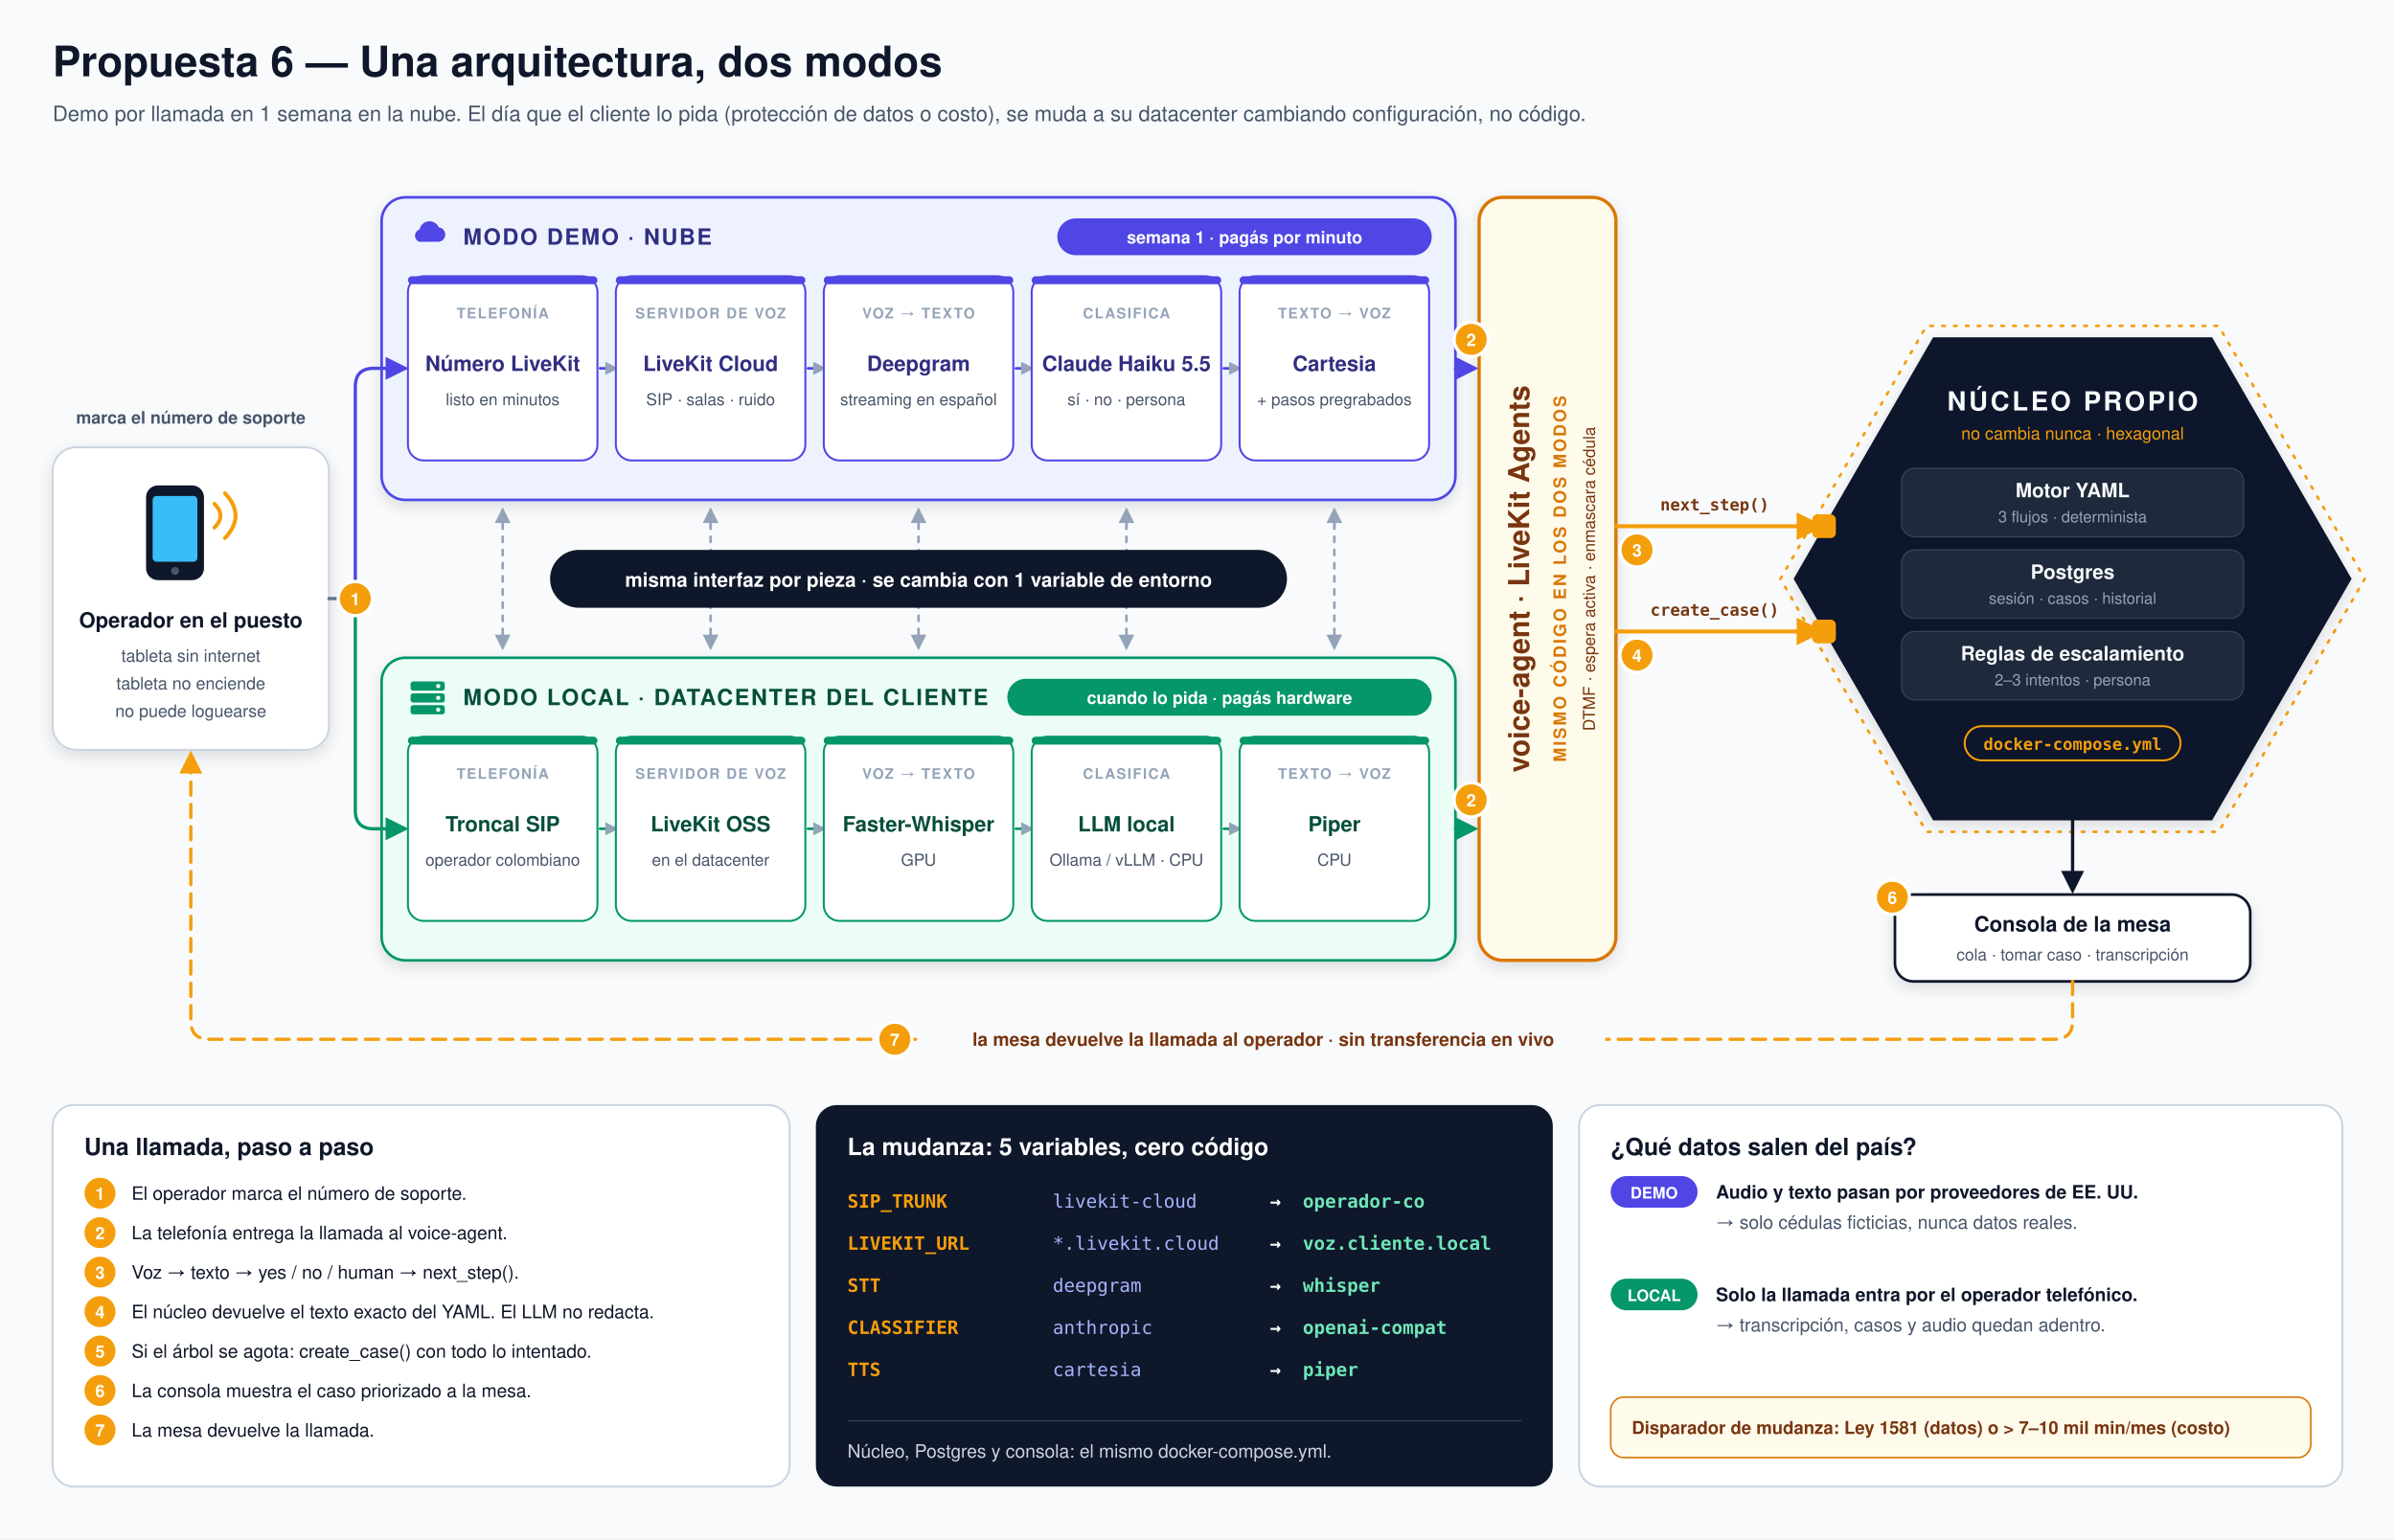
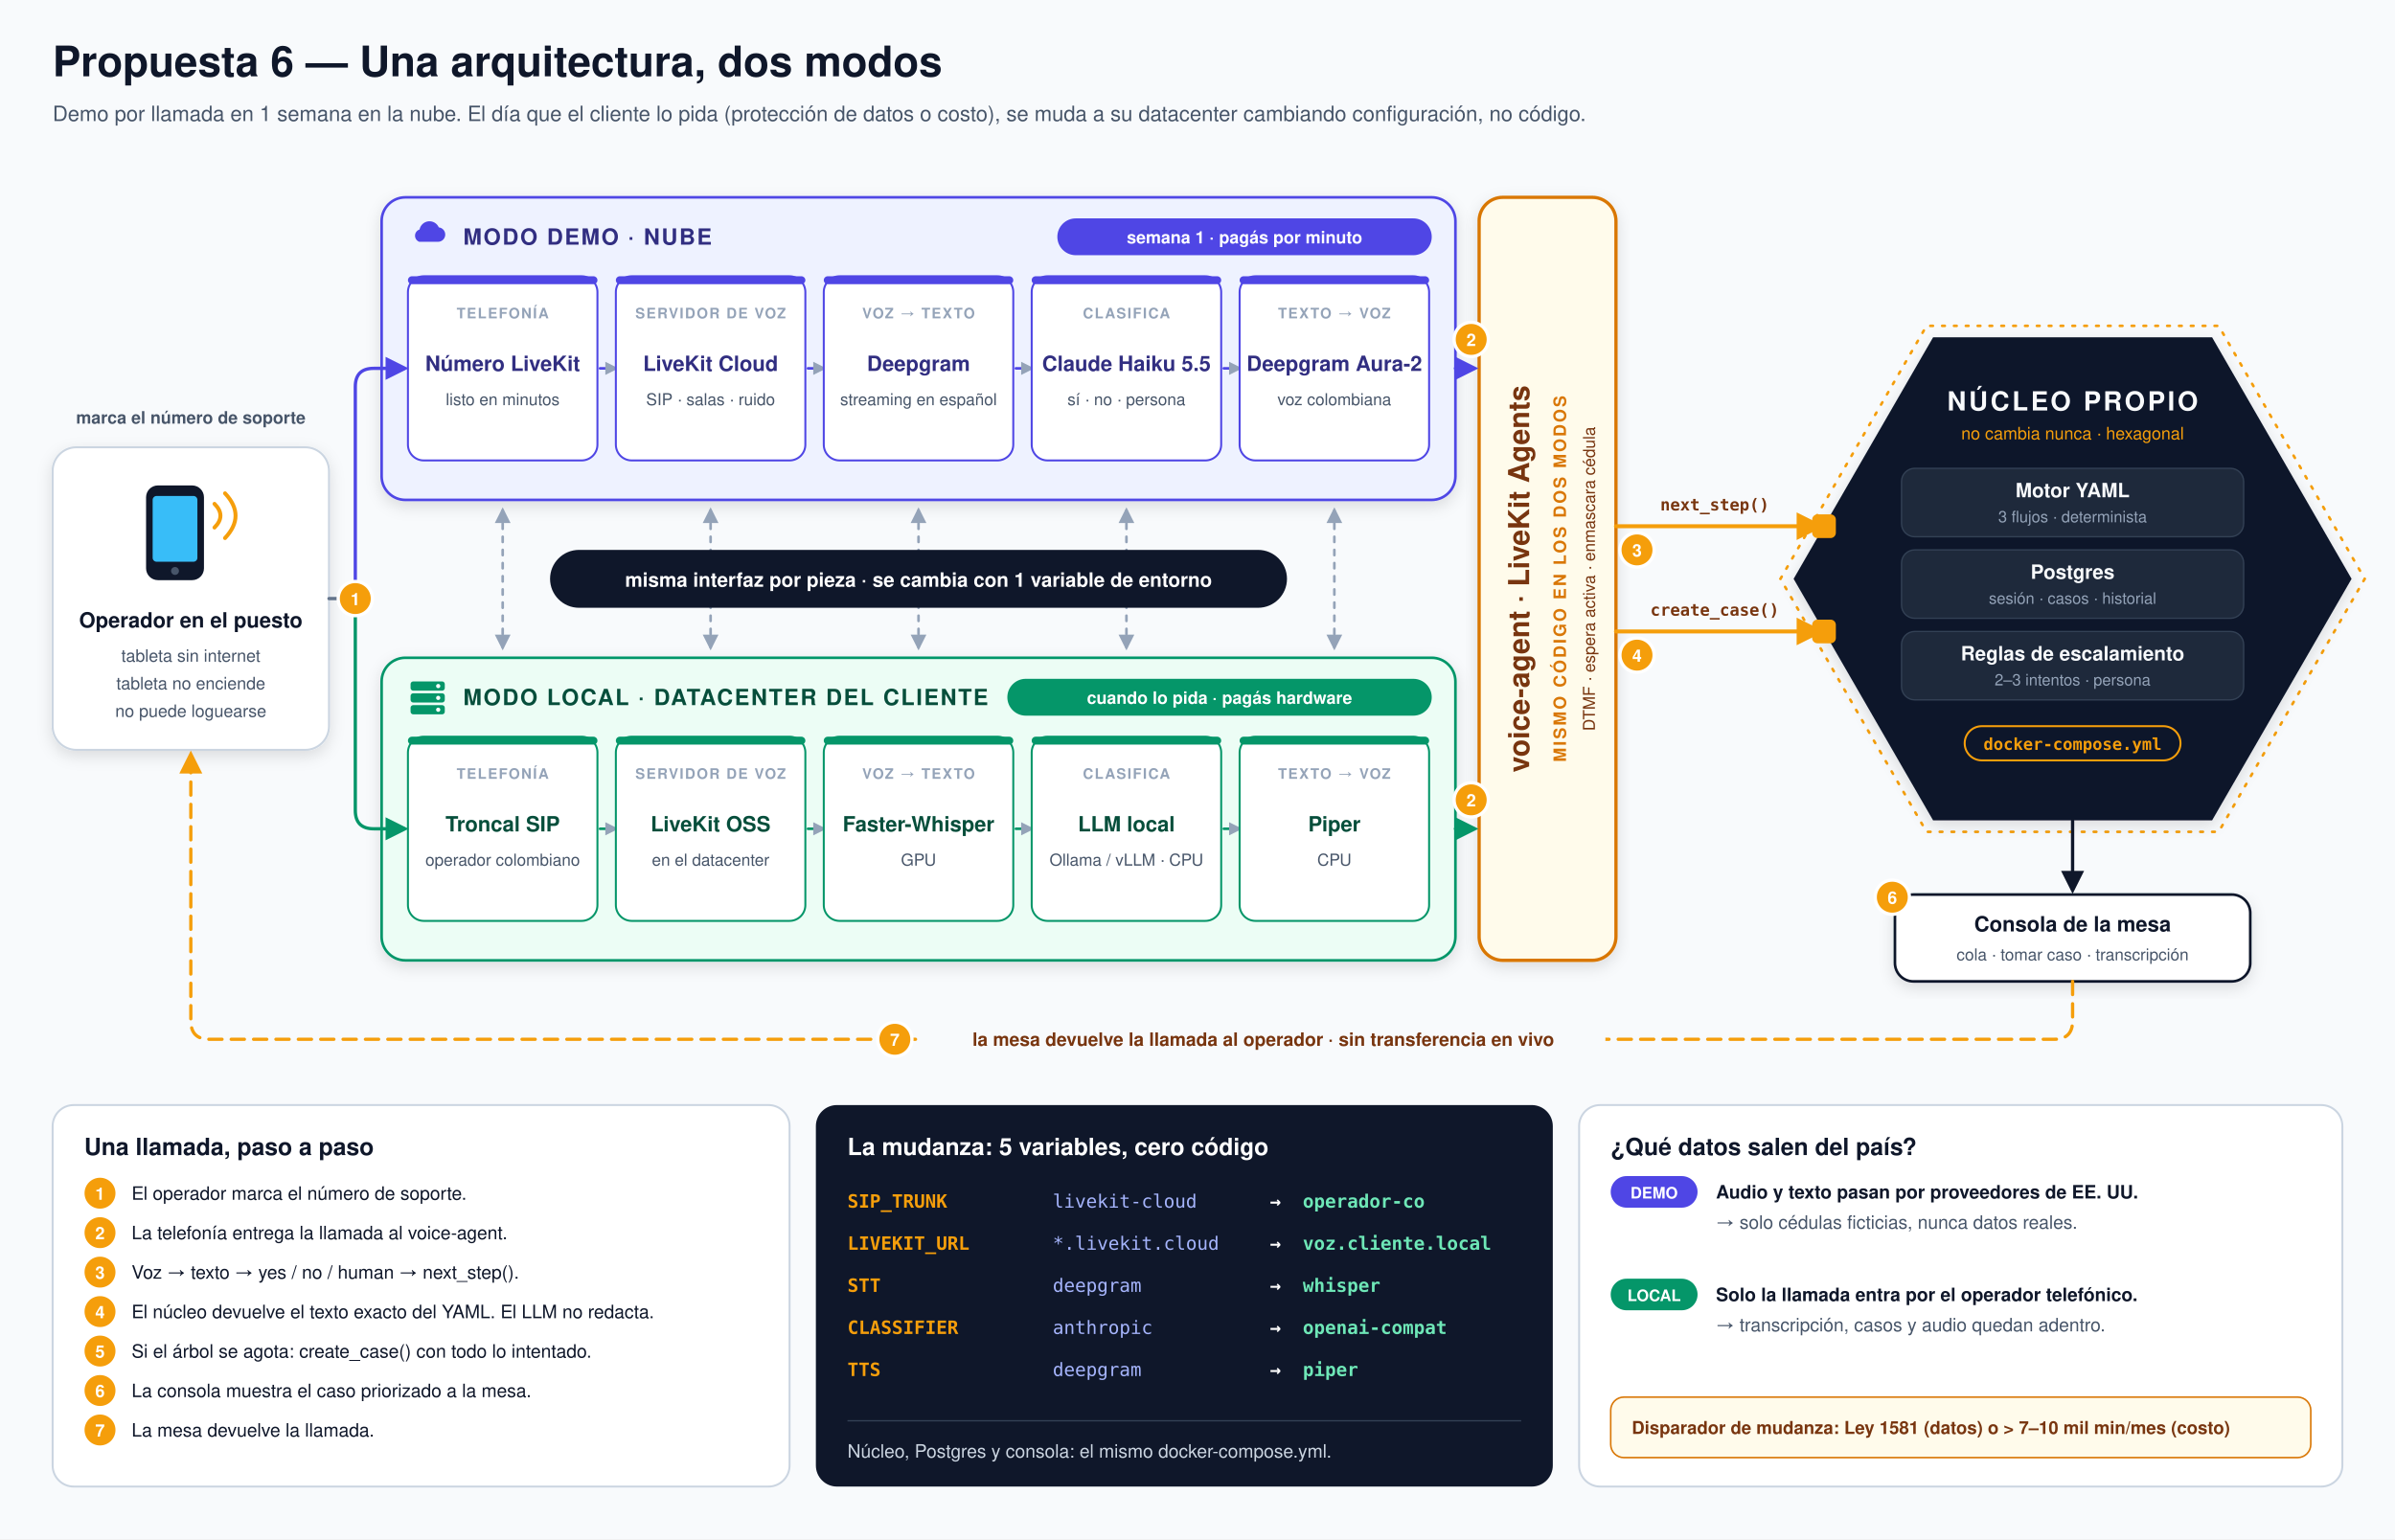
<svg xmlns="http://www.w3.org/2000/svg" width="1820" height="1170" viewBox="0 0 1820 1170">
  <defs>
    <filter id="shadow" x="-10%" y="-10%" width="120%" height="130%">
      <feGaussianBlur in="SourceAlpha" stdDeviation="6" />
      <feOffset dy="4" result="b" />
      <feComponentTransfer>
        <feFuncA type="linear" slope="0.12" />
      </feComponentTransfer>
      <feMerge>
        <feMergeNode />
        <feMergeNode in="SourceGraphic" />
      </feMerge>
    </filter>
    <marker id="arrow" viewBox="0 0 10 10" refX="8" refY="5" markerWidth="7" markerHeight="7" orient="auto-start-reverse">
      <path d="M0 0 L10 5 L0 10 z" fill="context-stroke" />
    </marker>
    <marker id="arrow_small" viewBox="0 0 10 10" refX="5" refY="5" markerWidth="5" markerHeight="5" orient="auto">
      <path d="M0 0 L10 5 L0 10 z" fill="#94a3b8" />
    </marker>
    <marker id="arrow_soft" viewBox="0 0 10 10" refX="8" refY="5" markerWidth="6" markerHeight="6" orient="auto">
      <path d="M0 0 L10 5 L0 10 z" fill="#94a3b8" />
    </marker>
    <marker id="arrow_soft_rev" viewBox="0 0 10 10" refX="2" refY="5" markerWidth="6" markerHeight="6" orient="auto">
      <path d="M10 0 L0 5 L10 10 z" fill="#94a3b8" />
    </marker>
  </defs>
  <rect width="1820" height="1170" fill="#f8fafc" />
  <text x="40" y="58" font-family="Helvetica Neue, Helvetica, Arial, sans-serif" font-size="32" font-weight="800" fill="#0f172a" text-anchor="start">Propuesta 6 — Una arquitectura, dos modos</text>
  <text x="40" y="92" font-family="Helvetica Neue, Helvetica, Arial, sans-serif" font-size="16" font-weight="400" fill="#475569" text-anchor="start">Demo por llamada en 1 semana en la nube. El día que el cliente lo pida (protección de datos o costo), se muda a su datacenter cambiando configuración, no código.</text>
  <rect x="40" y="340" width="210" height="230" rx="18" fill="#fff" stroke="#cbd5e1" stroke-width="1.5" filter="url(#shadow)" />
  <rect x="111" y="369" width="44" height="72" rx="9" fill="#0f172a" stroke="none" stroke-width="1.5" />
  <rect x="116" y="377" width="34" height="50" rx="3" fill="#38bdf8" stroke="none" stroke-width="1.5" />
  <circle cx="133" cy="434" r="3" fill="#475569" />
  <path d="M163 383 q 9 9 0 18" fill="none" stroke="#f59e0b" stroke-width="3" stroke-linecap="round" stroke-linejoin="round" />
  <path d="M171 375 q 16 17 0 34" fill="none" stroke="#f59e0b" stroke-width="3" stroke-linecap="round" stroke-linejoin="round" />
  <text x="145" y="477" font-family="Helvetica Neue, Helvetica, Arial, sans-serif" font-size="16" font-weight="700" fill="#0f172a" text-anchor="middle">Operador en el puesto</text>
  <text x="145" y="503" font-family="Helvetica Neue, Helvetica, Arial, sans-serif" font-size="13" font-weight="400" fill="#475569" text-anchor="middle">tableta sin internet</text>
  <text x="145" y="524" font-family="Helvetica Neue, Helvetica, Arial, sans-serif" font-size="13" font-weight="400" fill="#475569" text-anchor="middle">tableta no enciende</text>
  <text x="145" y="545" font-family="Helvetica Neue, Helvetica, Arial, sans-serif" font-size="13" font-weight="400" fill="#475569" text-anchor="middle">no puede loguearse</text>
  <text x="145" y="322" font-family="Helvetica Neue, Helvetica, Arial, sans-serif" font-size="13" font-weight="600" fill="#475569" text-anchor="middle">marca el número de soporte</text>
  <rect x="290" y="150" width="816" height="230" rx="18" fill="#eef2ff" stroke="#4f46e5" stroke-width="2" filter="url(#shadow)" />
  <path transform="translate(312,164) scale(1.1)" fill="#4f46e5" d="M6 18h13a5 5 0 0 0 .5-9.97A7 7 0 0 0 6.2 9.5 4.5 4.5 0 0 0 6 18z" />
  <text x="352" y="186" font-family="Helvetica Neue, Helvetica, Arial, sans-serif" font-size="17" font-weight="800" fill="#312e81" text-anchor="start" letter-spacing="1.2">MODO DEMO · NUBE</text>
  <rect x="803.5" y="166" width="284.5" height="28" rx="14" fill="#4f46e5" stroke="none" stroke-width="1.5" />
  <text x="945.75" y="185" font-family="Helvetica Neue, Helvetica, Arial, sans-serif" font-size="13" font-weight="600" fill="#fff" text-anchor="middle">semana 1 · pagás por minuto</text>
  <rect x="310" y="210" width="144" height="140" rx="12" fill="#fff" stroke="#4f46e5" stroke-width="1.5" />
  <rect x="310" y="210" width="144" height="6" rx="3" fill="#4f46e5" stroke="none" stroke-width="1.5" />
  <text x="382.0" y="242" font-family="Helvetica Neue, Helvetica, Arial, sans-serif" font-size="11" font-weight="700" fill="#94a3b8" text-anchor="middle" letter-spacing="1">TELEFONÍA</text>
  <text x="382.0" y="282" font-family="Helvetica Neue, Helvetica, Arial, sans-serif" font-size="16" font-weight="700" fill="#312e81" text-anchor="middle">Número LiveKit</text>
  <text x="382.0" y="308" font-family="Helvetica Neue, Helvetica, Arial, sans-serif" font-size="12.5" font-weight="400" fill="#475569" text-anchor="middle">listo en minutos</text>
  <path d="M456 280 l 9 0" fill="none" stroke="#4f46e5" stroke-width="2" stroke-linecap="round" stroke-linejoin="round" marker-end="url(#arrow_small)" />
  <rect x="468" y="210" width="144" height="140" rx="12" fill="#fff" stroke="#4f46e5" stroke-width="1.5" />
  <rect x="468" y="210" width="144" height="6" rx="3" fill="#4f46e5" stroke="none" stroke-width="1.5" />
  <text x="540.0" y="242" font-family="Helvetica Neue, Helvetica, Arial, sans-serif" font-size="11" font-weight="700" fill="#94a3b8" text-anchor="middle" letter-spacing="1">SERVIDOR DE VOZ</text>
  <text x="540.0" y="282" font-family="Helvetica Neue, Helvetica, Arial, sans-serif" font-size="16" font-weight="700" fill="#312e81" text-anchor="middle">LiveKit Cloud</text>
  <text x="540.0" y="308" font-family="Helvetica Neue, Helvetica, Arial, sans-serif" font-size="12.5" font-weight="400" fill="#475569" text-anchor="middle">SIP · salas · ruido</text>
  <path d="M614 280 l 9 0" fill="none" stroke="#4f46e5" stroke-width="2" stroke-linecap="round" stroke-linejoin="round" marker-end="url(#arrow_small)" />
  <rect x="626" y="210" width="144" height="140" rx="12" fill="#fff" stroke="#4f46e5" stroke-width="1.5" />
  <rect x="626" y="210" width="144" height="6" rx="3" fill="#4f46e5" stroke="none" stroke-width="1.5" />
  <text x="698.0" y="242" font-family="Helvetica Neue, Helvetica, Arial, sans-serif" font-size="11" font-weight="700" fill="#94a3b8" text-anchor="middle" letter-spacing="1">VOZ → TEXTO</text>
  <text x="698.0" y="282" font-family="Helvetica Neue, Helvetica, Arial, sans-serif" font-size="16" font-weight="700" fill="#312e81" text-anchor="middle">Deepgram</text>
  <text x="698.0" y="308" font-family="Helvetica Neue, Helvetica, Arial, sans-serif" font-size="12.5" font-weight="400" fill="#475569" text-anchor="middle">streaming en español</text>
  <path d="M772 280 l 9 0" fill="none" stroke="#4f46e5" stroke-width="2" stroke-linecap="round" stroke-linejoin="round" marker-end="url(#arrow_small)" />
  <rect x="784" y="210" width="144" height="140" rx="12" fill="#fff" stroke="#4f46e5" stroke-width="1.5" />
  <rect x="784" y="210" width="144" height="6" rx="3" fill="#4f46e5" stroke="none" stroke-width="1.5" />
  <text x="856.0" y="242" font-family="Helvetica Neue, Helvetica, Arial, sans-serif" font-size="11" font-weight="700" fill="#94a3b8" text-anchor="middle" letter-spacing="1">CLASIFICA</text>
  <text x="856.0" y="282" font-family="Helvetica Neue, Helvetica, Arial, sans-serif" font-size="16" font-weight="700" fill="#312e81" text-anchor="middle">Claude Haiku 5.5</text>
  <text x="856.0" y="308" font-family="Helvetica Neue, Helvetica, Arial, sans-serif" font-size="12.5" font-weight="400" fill="#475569" text-anchor="middle">sí · no · persona</text>
  <path d="M930 280 l 9 0" fill="none" stroke="#4f46e5" stroke-width="2" stroke-linecap="round" stroke-linejoin="round" marker-end="url(#arrow_small)" />
  <rect x="942" y="210" width="144" height="140" rx="12" fill="#fff" stroke="#4f46e5" stroke-width="1.5" />
  <rect x="942" y="210" width="144" height="6" rx="3" fill="#4f46e5" stroke="none" stroke-width="1.5" />
  <text x="1014.0" y="242" font-family="Helvetica Neue, Helvetica, Arial, sans-serif" font-size="11" font-weight="700" fill="#94a3b8" text-anchor="middle" letter-spacing="1">TEXTO → VOZ</text>
-   <text x="1014.0" y="282" font-family="Helvetica Neue, Helvetica, Arial, sans-serif" font-size="16" font-weight="700" fill="#312e81" text-anchor="middle">Cartesia</text>
-   <text x="1014.0" y="308" font-family="Helvetica Neue, Helvetica, Arial, sans-serif" font-size="12.5" font-weight="400" fill="#475569" text-anchor="middle">+ pasos pregrabados</text>
+   <text x="1014.0" y="282" font-family="Helvetica Neue, Helvetica, Arial, sans-serif" font-size="16" font-weight="700" fill="#312e81" text-anchor="middle">Deepgram Aura-2</text>
+   <text x="1014.0" y="308" font-family="Helvetica Neue, Helvetica, Arial, sans-serif" font-size="12.5" font-weight="400" fill="#475569" text-anchor="middle">voz colombiana</text>
  <rect x="290" y="500" width="816" height="230" rx="18" fill="#ecfdf5" stroke="#059669" stroke-width="2" filter="url(#shadow)" />
  <rect x="312" y="518" width="26" height="7" rx="2" fill="#059669" stroke="none" stroke-width="1.5" />
  <circle cx="333" cy="521.5" r="1.6" fill="#fff" />
  <rect x="312" y="527" width="26" height="7" rx="2" fill="#059669" stroke="none" stroke-width="1.5" />
  <circle cx="333" cy="530.5" r="1.6" fill="#fff" />
  <rect x="312" y="536" width="26" height="7" rx="2" fill="#059669" stroke="none" stroke-width="1.5" />
  <circle cx="333" cy="539.5" r="1.6" fill="#fff" />
  <text x="352" y="536" font-family="Helvetica Neue, Helvetica, Arial, sans-serif" font-size="17" font-weight="800" fill="#064e3b" text-anchor="start" letter-spacing="1.2">MODO LOCAL · DATACENTER DEL CLIENTE</text>
  <rect x="765.5" y="516" width="322.5" height="28" rx="14" fill="#059669" stroke="none" stroke-width="1.5" />
  <text x="926.75" y="535" font-family="Helvetica Neue, Helvetica, Arial, sans-serif" font-size="13" font-weight="600" fill="#fff" text-anchor="middle">cuando lo pida · pagás hardware</text>
  <rect x="310" y="560" width="144" height="140" rx="12" fill="#fff" stroke="#059669" stroke-width="1.5" />
  <rect x="310" y="560" width="144" height="6" rx="3" fill="#059669" stroke="none" stroke-width="1.5" />
  <text x="382.0" y="592" font-family="Helvetica Neue, Helvetica, Arial, sans-serif" font-size="11" font-weight="700" fill="#94a3b8" text-anchor="middle" letter-spacing="1">TELEFONÍA</text>
  <text x="382.0" y="632" font-family="Helvetica Neue, Helvetica, Arial, sans-serif" font-size="16" font-weight="700" fill="#064e3b" text-anchor="middle">Troncal SIP</text>
  <text x="382.0" y="658" font-family="Helvetica Neue, Helvetica, Arial, sans-serif" font-size="12.5" font-weight="400" fill="#475569" text-anchor="middle">operador colombiano</text>
  <path d="M456 630 l 9 0" fill="none" stroke="#059669" stroke-width="2" stroke-linecap="round" stroke-linejoin="round" marker-end="url(#arrow_small)" />
  <rect x="468" y="560" width="144" height="140" rx="12" fill="#fff" stroke="#059669" stroke-width="1.5" />
  <rect x="468" y="560" width="144" height="6" rx="3" fill="#059669" stroke="none" stroke-width="1.5" />
  <text x="540.0" y="592" font-family="Helvetica Neue, Helvetica, Arial, sans-serif" font-size="11" font-weight="700" fill="#94a3b8" text-anchor="middle" letter-spacing="1">SERVIDOR DE VOZ</text>
  <text x="540.0" y="632" font-family="Helvetica Neue, Helvetica, Arial, sans-serif" font-size="16" font-weight="700" fill="#064e3b" text-anchor="middle">LiveKit OSS</text>
  <text x="540.0" y="658" font-family="Helvetica Neue, Helvetica, Arial, sans-serif" font-size="12.5" font-weight="400" fill="#475569" text-anchor="middle">en el datacenter</text>
  <path d="M614 630 l 9 0" fill="none" stroke="#059669" stroke-width="2" stroke-linecap="round" stroke-linejoin="round" marker-end="url(#arrow_small)" />
  <rect x="626" y="560" width="144" height="140" rx="12" fill="#fff" stroke="#059669" stroke-width="1.5" />
  <rect x="626" y="560" width="144" height="6" rx="3" fill="#059669" stroke="none" stroke-width="1.5" />
  <text x="698.0" y="592" font-family="Helvetica Neue, Helvetica, Arial, sans-serif" font-size="11" font-weight="700" fill="#94a3b8" text-anchor="middle" letter-spacing="1">VOZ → TEXTO</text>
  <text x="698.0" y="632" font-family="Helvetica Neue, Helvetica, Arial, sans-serif" font-size="16" font-weight="700" fill="#064e3b" text-anchor="middle">Faster-Whisper</text>
  <text x="698.0" y="658" font-family="Helvetica Neue, Helvetica, Arial, sans-serif" font-size="12.5" font-weight="400" fill="#475569" text-anchor="middle">GPU</text>
  <path d="M772 630 l 9 0" fill="none" stroke="#059669" stroke-width="2" stroke-linecap="round" stroke-linejoin="round" marker-end="url(#arrow_small)" />
  <rect x="784" y="560" width="144" height="140" rx="12" fill="#fff" stroke="#059669" stroke-width="1.5" />
  <rect x="784" y="560" width="144" height="6" rx="3" fill="#059669" stroke="none" stroke-width="1.5" />
  <text x="856.0" y="592" font-family="Helvetica Neue, Helvetica, Arial, sans-serif" font-size="11" font-weight="700" fill="#94a3b8" text-anchor="middle" letter-spacing="1">CLASIFICA</text>
  <text x="856.0" y="632" font-family="Helvetica Neue, Helvetica, Arial, sans-serif" font-size="16" font-weight="700" fill="#064e3b" text-anchor="middle">LLM local</text>
  <text x="856.0" y="658" font-family="Helvetica Neue, Helvetica, Arial, sans-serif" font-size="12.5" font-weight="400" fill="#475569" text-anchor="middle">Ollama / vLLM · CPU</text>
  <path d="M930 630 l 9 0" fill="none" stroke="#059669" stroke-width="2" stroke-linecap="round" stroke-linejoin="round" marker-end="url(#arrow_small)" />
  <rect x="942" y="560" width="144" height="140" rx="12" fill="#fff" stroke="#059669" stroke-width="1.5" />
  <rect x="942" y="560" width="144" height="6" rx="3" fill="#059669" stroke="none" stroke-width="1.5" />
  <text x="1014.0" y="592" font-family="Helvetica Neue, Helvetica, Arial, sans-serif" font-size="11" font-weight="700" fill="#94a3b8" text-anchor="middle" letter-spacing="1">TEXTO → VOZ</text>
  <text x="1014.0" y="632" font-family="Helvetica Neue, Helvetica, Arial, sans-serif" font-size="16" font-weight="700" fill="#064e3b" text-anchor="middle">Piper</text>
  <text x="1014.0" y="658" font-family="Helvetica Neue, Helvetica, Arial, sans-serif" font-size="12.5" font-weight="400" fill="#475569" text-anchor="middle">CPU</text>
  <path d="M382.0 388 L382.0 492" fill="none" stroke="#94a3b8" stroke-width="2" stroke-linecap="round" stroke-linejoin="round" stroke-dasharray="4 6" marker-end="url(#arrow_soft)" marker-start="url(#arrow_soft_rev)" />
  <path d="M540.0 388 L540.0 492" fill="none" stroke="#94a3b8" stroke-width="2" stroke-linecap="round" stroke-linejoin="round" stroke-dasharray="4 6" marker-end="url(#arrow_soft)" marker-start="url(#arrow_soft_rev)" />
  <path d="M698.0 388 L698.0 492" fill="none" stroke="#94a3b8" stroke-width="2" stroke-linecap="round" stroke-linejoin="round" stroke-dasharray="4 6" marker-end="url(#arrow_soft)" marker-start="url(#arrow_soft_rev)" />
  <path d="M856.0 388 L856.0 492" fill="none" stroke="#94a3b8" stroke-width="2" stroke-linecap="round" stroke-linejoin="round" stroke-dasharray="4 6" marker-end="url(#arrow_soft)" marker-start="url(#arrow_soft_rev)" />
  <path d="M1014.0 388 L1014.0 492" fill="none" stroke="#94a3b8" stroke-width="2" stroke-linecap="round" stroke-linejoin="round" stroke-dasharray="4 6" marker-end="url(#arrow_soft)" marker-start="url(#arrow_soft_rev)" />
  <rect x="418.0" y="418.0" width="560" height="44" rx="22" fill="#0f172a" stroke="none" stroke-width="1.5" />
  <text x="698.0" y="446.0" font-family="Helvetica Neue, Helvetica, Arial, sans-serif" font-size="15" font-weight="600" fill="#fff" text-anchor="middle">misma interfaz por pieza  ·  se cambia con 1 variable de entorno</text>
  <path d="M250 455 L270 455" fill="none" stroke="#64748b" stroke-width="2.5" stroke-linecap="round" stroke-linejoin="round" />
  <path d="M270 455 L270 294 Q270 280 284 280 L307 280" fill="none" stroke="#4f46e5" stroke-width="2.5" stroke-linecap="round" stroke-linejoin="round" marker-end="url(#arrow)" />
  <path d="M270 455 L270 616 Q270 630 284 630 L307 630" fill="none" stroke="#059669" stroke-width="2.5" stroke-linecap="round" stroke-linejoin="round" marker-end="url(#arrow)" />
  <circle cx="270" cy="455" r="13" fill="#f59e0b" stroke="#fff" stroke-width="2.5" />
  <text x="270" y="460" font-family="Helvetica Neue, Helvetica, Arial, sans-serif" font-size="13" font-weight="700" fill="#fff" text-anchor="middle">1</text>
  <rect x="1124" y="150" width="104" height="580" rx="18" fill="#fffbeb" stroke="#d97706" stroke-width="2.5" filter="url(#shadow)" />
  <text x="1176.0" y="426.0" font-family="Helvetica Neue, Helvetica, Arial, sans-serif" font-size="22" font-weight="800" fill="#78350f" text-anchor="middle" transform="rotate(-90 1176.0 440.0)">voice-agent · LiveKit Agents</text>
  <text x="1176.0" y="454.0" font-family="Helvetica Neue, Helvetica, Arial, sans-serif" font-size="13" font-weight="700" fill="#d97706" text-anchor="middle" transform="rotate(-90 1176.0 440.0)" letter-spacing="1.5">MISMO CÓDIGO EN LOS DOS MODOS</text>
  <text x="1176.0" y="476.0" font-family="Helvetica Neue, Helvetica, Arial, sans-serif" font-size="12.5" font-weight="400" fill="#78350f" text-anchor="middle" transform="rotate(-90 1176.0 440.0)">DTMF · espera activa · enmascara cédula</text>
  <path d="M1106 280 L1120 280" fill="none" stroke="#4f46e5" stroke-width="2.5" stroke-linecap="round" stroke-linejoin="round" marker-end="url(#arrow)" />
  <path d="M1106 630 L1120 630" fill="none" stroke="#059669" stroke-width="2.5" stroke-linecap="round" stroke-linejoin="round" marker-end="url(#arrow)" />
  <circle cx="1118" cy="258" r="13" fill="#f59e0b" stroke="#fff" stroke-width="2.5" />
  <text x="1118" y="263" font-family="Helvetica Neue, Helvetica, Arial, sans-serif" font-size="13" font-weight="700" fill="#fff" text-anchor="middle">2</text>
  <circle cx="1118" cy="608" r="13" fill="#f59e0b" stroke="#fff" stroke-width="2.5" />
  <text x="1118" y="613" font-family="Helvetica Neue, Helvetica, Arial, sans-serif" font-size="13" font-weight="700" fill="#fff" text-anchor="middle">2</text>
  <polygon points="1797.0,440.0 1686.0,632.3 1464.0,632.3 1353.0,440.0 1464.0,247.7 1686.0,247.7" fill="none" stroke="#f59e0b" stroke-width="2" stroke-dasharray="2 7" stroke-linecap="round" />
  <polygon points="1787.0,440.0 1681.0,623.6 1469.0,623.6 1363.0,440.0 1469.0,256.4 1681.0,256.4" fill="#0f172a" filter="url(#shadow)" />
  <text x="1575" y="312" font-family="Helvetica Neue, Helvetica, Arial, sans-serif" font-size="20" font-weight="800" fill="#f8fafc" text-anchor="middle" letter-spacing="2">NÚCLEO PROPIO</text>
  <text x="1575" y="334" font-family="Helvetica Neue, Helvetica, Arial, sans-serif" font-size="13" font-weight="500" fill="#f59e0b" text-anchor="middle">no cambia nunca · hexagonal</text>
  <rect x="1445" y="356" width="260" height="52" rx="10" fill="#1e293b" stroke="#334155" stroke-width="1" />
  <text x="1575" y="378" font-family="Helvetica Neue, Helvetica, Arial, sans-serif" font-size="15" font-weight="700" fill="#f8fafc" text-anchor="middle">Motor YAML</text>
  <text x="1575" y="397" font-family="Helvetica Neue, Helvetica, Arial, sans-serif" font-size="12" font-weight="400" fill="#94a3b8" text-anchor="middle">3 flujos · determinista</text>
  <rect x="1445" y="418" width="260" height="52" rx="10" fill="#1e293b" stroke="#334155" stroke-width="1" />
  <text x="1575" y="440" font-family="Helvetica Neue, Helvetica, Arial, sans-serif" font-size="15" font-weight="700" fill="#f8fafc" text-anchor="middle">Postgres</text>
  <text x="1575" y="459" font-family="Helvetica Neue, Helvetica, Arial, sans-serif" font-size="12" font-weight="400" fill="#94a3b8" text-anchor="middle">sesión · casos · historial</text>
  <rect x="1445" y="480" width="260" height="52" rx="10" fill="#1e293b" stroke="#334155" stroke-width="1" />
  <text x="1575" y="502" font-family="Helvetica Neue, Helvetica, Arial, sans-serif" font-size="15" font-weight="700" fill="#f8fafc" text-anchor="middle">Reglas de escalamiento</text>
  <text x="1575" y="521" font-family="Helvetica Neue, Helvetica, Arial, sans-serif" font-size="12" font-weight="400" fill="#94a3b8" text-anchor="middle">2–3 intentos · persona</text>
  <rect x="1493" y="552" width="164" height="26" rx="13" fill="none" stroke="#f59e0b" stroke-width="1.5" />
  <text x="1575" y="570" font-family="Menlo, SF Mono, Consolas, monospace" font-size="12.5" font-weight="600" fill="#f59e0b" text-anchor="middle">docker-compose.yml</text>
  <path d="M1228 400 L1382.094 400" fill="none" stroke="#f59e0b" stroke-width="3" stroke-linecap="round" stroke-linejoin="round" marker-end="url(#arrow)" />
  <rect x="1377.094" y="391" width="18" height="18" rx="4" fill="#f59e0b" stroke="none" stroke-width="1.5" />
  <text x="1303.047" y="388" font-family="Menlo, SF Mono, Consolas, monospace" font-size="12.5" font-weight="700" fill="#78350f" text-anchor="middle">next_step()</text>
  <circle cx="1244" cy="418" r="13" fill="#f59e0b" stroke="#fff" stroke-width="2.5" />
  <text x="1244" y="423" font-family="Helvetica Neue, Helvetica, Arial, sans-serif" font-size="13" font-weight="700" fill="#fff" text-anchor="middle">3</text>
  <path d="M1228 480 L1382.094 480" fill="none" stroke="#f59e0b" stroke-width="3" stroke-linecap="round" stroke-linejoin="round" marker-end="url(#arrow)" />
  <rect x="1377.094" y="471" width="18" height="18" rx="4" fill="#f59e0b" stroke="none" stroke-width="1.5" />
  <text x="1303.047" y="468" font-family="Menlo, SF Mono, Consolas, monospace" font-size="12.5" font-weight="700" fill="#78350f" text-anchor="middle">create_case()</text>
  <circle cx="1244" cy="498" r="13" fill="#f59e0b" stroke="#fff" stroke-width="2.5" />
  <text x="1244" y="503" font-family="Helvetica Neue, Helvetica, Arial, sans-serif" font-size="13" font-weight="700" fill="#fff" text-anchor="middle">4</text>
  <path d="M1575 623.597 L1575 676" fill="none" stroke="#0f172a" stroke-width="2.5" stroke-linecap="round" stroke-linejoin="round" marker-end="url(#arrow)" />
  <rect x="1440" y="680" width="270" height="66" rx="14" fill="#fff" stroke="#0f172a" stroke-width="2" filter="url(#shadow)" />
  <text x="1575" y="708" font-family="Helvetica Neue, Helvetica, Arial, sans-serif" font-size="16" font-weight="700" fill="#0f172a" text-anchor="middle">Consola de la mesa</text>
  <text x="1575" y="730" font-family="Helvetica Neue, Helvetica, Arial, sans-serif" font-size="12.5" font-weight="400" fill="#475569" text-anchor="middle">cola · tomar caso · transcripción</text>
  <circle cx="1438" cy="682" r="13" fill="#f59e0b" stroke="#fff" stroke-width="2.5" />
  <text x="1438" y="687" font-family="Helvetica Neue, Helvetica, Arial, sans-serif" font-size="13" font-weight="700" fill="#fff" text-anchor="middle">6</text>
  <path d="M1575 746 L1575 776 Q1575 790 1561 790 L159 790 Q145 790 145 776 L145 574" fill="none" stroke="#f59e0b" stroke-width="2.5" stroke-linecap="round" stroke-linejoin="round" stroke-dasharray="10 7" marker-end="url(#arrow)" />
  <rect x="700" y="774" width="520" height="32" rx="16" fill="#f8fafc" stroke="none" stroke-width="1.5" />
  <text x="960" y="795" font-family="Helvetica Neue, Helvetica, Arial, sans-serif" font-size="14" font-weight="600" fill="#78350f" text-anchor="middle">la mesa devuelve la llamada al operador · sin transferencia en vivo</text>
  <circle cx="680" cy="790" r="13" fill="#f59e0b" stroke="#fff" stroke-width="2.5" />
  <text x="680" y="795" font-family="Helvetica Neue, Helvetica, Arial, sans-serif" font-size="13" font-weight="700" fill="#fff" text-anchor="middle">7</text>
  <rect x="40" y="840" width="560" height="290" rx="16" fill="#fff" stroke="#cbd5e1" stroke-width="1.5" />
  <text x="64" y="878" font-family="Helvetica Neue, Helvetica, Arial, sans-serif" font-size="18" font-weight="800" fill="#0f172a" text-anchor="start">Una llamada, paso a paso</text>
  <circle cx="76" cy="907" r="13" fill="#f59e0b" stroke="#fff" stroke-width="2.5" />
  <text x="76" y="912" font-family="Helvetica Neue, Helvetica, Arial, sans-serif" font-size="13" font-weight="700" fill="#fff" text-anchor="middle">1</text>
  <text x="100" y="912" font-family="Helvetica Neue, Helvetica, Arial, sans-serif" font-size="14" font-weight="400" fill="#0f172a" text-anchor="start">El operador marca el número de soporte.</text>
  <circle cx="76" cy="937" r="13" fill="#f59e0b" stroke="#fff" stroke-width="2.5" />
  <text x="76" y="942" font-family="Helvetica Neue, Helvetica, Arial, sans-serif" font-size="13" font-weight="700" fill="#fff" text-anchor="middle">2</text>
  <text x="100" y="942" font-family="Helvetica Neue, Helvetica, Arial, sans-serif" font-size="14" font-weight="400" fill="#0f172a" text-anchor="start">La telefonía entrega la llamada al voice-agent.</text>
  <circle cx="76" cy="967" r="13" fill="#f59e0b" stroke="#fff" stroke-width="2.5" />
  <text x="76" y="972" font-family="Helvetica Neue, Helvetica, Arial, sans-serif" font-size="13" font-weight="700" fill="#fff" text-anchor="middle">3</text>
  <text x="100" y="972" font-family="Helvetica Neue, Helvetica, Arial, sans-serif" font-size="14" font-weight="400" fill="#0f172a" text-anchor="start">Voz → texto → yes / no / human → next_step().</text>
  <circle cx="76" cy="997" r="13" fill="#f59e0b" stroke="#fff" stroke-width="2.5" />
  <text x="76" y="1002" font-family="Helvetica Neue, Helvetica, Arial, sans-serif" font-size="13" font-weight="700" fill="#fff" text-anchor="middle">4</text>
  <text x="100" y="1002" font-family="Helvetica Neue, Helvetica, Arial, sans-serif" font-size="14" font-weight="400" fill="#0f172a" text-anchor="start">El núcleo devuelve el texto exacto del YAML. El LLM no redacta.</text>
  <circle cx="76" cy="1027" r="13" fill="#f59e0b" stroke="#fff" stroke-width="2.5" />
  <text x="76" y="1032" font-family="Helvetica Neue, Helvetica, Arial, sans-serif" font-size="13" font-weight="700" fill="#fff" text-anchor="middle">5</text>
  <text x="100" y="1032" font-family="Helvetica Neue, Helvetica, Arial, sans-serif" font-size="14" font-weight="400" fill="#0f172a" text-anchor="start">Si el árbol se agota: create_case() con todo lo intentado.</text>
  <circle cx="76" cy="1057" r="13" fill="#f59e0b" stroke="#fff" stroke-width="2.5" />
  <text x="76" y="1062" font-family="Helvetica Neue, Helvetica, Arial, sans-serif" font-size="13" font-weight="700" fill="#fff" text-anchor="middle">6</text>
  <text x="100" y="1062" font-family="Helvetica Neue, Helvetica, Arial, sans-serif" font-size="14" font-weight="400" fill="#0f172a" text-anchor="start">La consola muestra el caso priorizado a la mesa.</text>
  <circle cx="76" cy="1087" r="13" fill="#f59e0b" stroke="#fff" stroke-width="2.5" />
  <text x="76" y="1092" font-family="Helvetica Neue, Helvetica, Arial, sans-serif" font-size="13" font-weight="700" fill="#fff" text-anchor="middle">7</text>
  <text x="100" y="1092" font-family="Helvetica Neue, Helvetica, Arial, sans-serif" font-size="14" font-weight="400" fill="#0f172a" text-anchor="start">La mesa devuelve la llamada.</text>
  <rect x="620" y="840" width="560" height="290" rx="16" fill="#0f172a" stroke="none" stroke-width="1.5" />
  <text x="644" y="878" font-family="Helvetica Neue, Helvetica, Arial, sans-serif" font-size="18" font-weight="800" fill="#fff" text-anchor="start">La mudanza: 5 variables, cero código</text>
  <text x="644" y="918" font-family="Menlo, SF Mono, Consolas, monospace" font-size="14" font-weight="700" fill="#f59e0b" text-anchor="start">SIP_TRUNK</text>
  <text x="800" y="918" font-family="Menlo, SF Mono, Consolas, monospace" font-size="14" font-weight="400" fill="#a5b4fc" text-anchor="start">livekit-cloud</text>
  <text x="965" y="918" font-family="Menlo, SF Mono, Consolas, monospace" font-size="14" font-weight="700" fill="#fff" text-anchor="start">→</text>
  <text x="990" y="918" font-family="Menlo, SF Mono, Consolas, monospace" font-size="14" font-weight="700" fill="#6ee7b7" text-anchor="start">operador-co</text>
  <text x="644" y="950" font-family="Menlo, SF Mono, Consolas, monospace" font-size="14" font-weight="700" fill="#f59e0b" text-anchor="start">LIVEKIT_URL</text>
  <text x="800" y="950" font-family="Menlo, SF Mono, Consolas, monospace" font-size="14" font-weight="400" fill="#a5b4fc" text-anchor="start">*.livekit.cloud</text>
  <text x="965" y="950" font-family="Menlo, SF Mono, Consolas, monospace" font-size="14" font-weight="700" fill="#fff" text-anchor="start">→</text>
  <text x="990" y="950" font-family="Menlo, SF Mono, Consolas, monospace" font-size="14" font-weight="700" fill="#6ee7b7" text-anchor="start">voz.cliente.local</text>
  <text x="644" y="982" font-family="Menlo, SF Mono, Consolas, monospace" font-size="14" font-weight="700" fill="#f59e0b" text-anchor="start">STT</text>
  <text x="800" y="982" font-family="Menlo, SF Mono, Consolas, monospace" font-size="14" font-weight="400" fill="#a5b4fc" text-anchor="start">deepgram</text>
  <text x="965" y="982" font-family="Menlo, SF Mono, Consolas, monospace" font-size="14" font-weight="700" fill="#fff" text-anchor="start">→</text>
  <text x="990" y="982" font-family="Menlo, SF Mono, Consolas, monospace" font-size="14" font-weight="700" fill="#6ee7b7" text-anchor="start">whisper</text>
  <text x="644" y="1014" font-family="Menlo, SF Mono, Consolas, monospace" font-size="14" font-weight="700" fill="#f59e0b" text-anchor="start">CLASSIFIER</text>
  <text x="800" y="1014" font-family="Menlo, SF Mono, Consolas, monospace" font-size="14" font-weight="400" fill="#a5b4fc" text-anchor="start">anthropic</text>
  <text x="965" y="1014" font-family="Menlo, SF Mono, Consolas, monospace" font-size="14" font-weight="700" fill="#fff" text-anchor="start">→</text>
  <text x="990" y="1014" font-family="Menlo, SF Mono, Consolas, monospace" font-size="14" font-weight="700" fill="#6ee7b7" text-anchor="start">openai-compat</text>
  <text x="644" y="1046" font-family="Menlo, SF Mono, Consolas, monospace" font-size="14" font-weight="700" fill="#f59e0b" text-anchor="start">TTS</text>
-   <text x="800" y="1046" font-family="Menlo, SF Mono, Consolas, monospace" font-size="14" font-weight="400" fill="#a5b4fc" text-anchor="start">cartesia</text>
+   <text x="800" y="1046" font-family="Menlo, SF Mono, Consolas, monospace" font-size="14" font-weight="400" fill="#a5b4fc" text-anchor="start">deepgram</text>
  <text x="965" y="1046" font-family="Menlo, SF Mono, Consolas, monospace" font-size="14" font-weight="700" fill="#fff" text-anchor="start">→</text>
  <text x="990" y="1046" font-family="Menlo, SF Mono, Consolas, monospace" font-size="14" font-weight="700" fill="#6ee7b7" text-anchor="start">piper</text>
  <line x1="644" y1="1080" x2="1156" y2="1080" stroke="#334155" />
  <text x="644" y="1108" font-family="Helvetica Neue, Helvetica, Arial, sans-serif" font-size="14" font-weight="500" fill="#cbd5e1" text-anchor="start">Núcleo, Postgres y consola: el mismo docker-compose.yml.</text>
  <rect x="1200" y="840" width="580" height="290" rx="16" fill="#fff" stroke="#cbd5e1" stroke-width="1.5" />
  <text x="1224" y="878" font-family="Helvetica Neue, Helvetica, Arial, sans-serif" font-size="18" font-weight="800" fill="#0f172a" text-anchor="start">¿Qué datos salen del país?</text>
  <rect x="1224" y="894" width="66" height="24" rx="12" fill="#4f46e5" stroke="none" stroke-width="1.5" />
  <text x="1257" y="911" font-family="Helvetica Neue, Helvetica, Arial, sans-serif" font-size="12" font-weight="800" fill="#fff" text-anchor="middle">DEMO</text>
  <text x="1304" y="911" font-family="Helvetica Neue, Helvetica, Arial, sans-serif" font-size="14" font-weight="600" fill="#0f172a" text-anchor="start">Audio y texto pasan por proveedores de EE. UU.</text>
  <text x="1304" y="934" font-family="Helvetica Neue, Helvetica, Arial, sans-serif" font-size="14" font-weight="400" fill="#475569" text-anchor="start">→ solo cédulas ficticias, nunca datos reales.</text>
  <rect x="1224" y="972" width="66" height="24" rx="12" fill="#059669" stroke="none" stroke-width="1.5" />
  <text x="1257" y="989" font-family="Helvetica Neue, Helvetica, Arial, sans-serif" font-size="12" font-weight="800" fill="#fff" text-anchor="middle">LOCAL</text>
  <text x="1304" y="989" font-family="Helvetica Neue, Helvetica, Arial, sans-serif" font-size="14" font-weight="600" fill="#0f172a" text-anchor="start">Solo la llamada entra por el operador telefónico.</text>
  <text x="1304" y="1012" font-family="Helvetica Neue, Helvetica, Arial, sans-serif" font-size="14" font-weight="400" fill="#475569" text-anchor="start">→ transcripción, casos y audio quedan adentro.</text>
  <rect x="1224" y="1062" width="532" height="46" rx="10" fill="#fffbeb" stroke="#d97706" stroke-width="1.2" />
  <text x="1240" y="1090" font-family="Helvetica Neue, Helvetica, Arial, sans-serif" font-size="13.5" font-weight="600" fill="#78350f" text-anchor="start">Disparador de mudanza: Ley 1581 (datos) o &gt; 7–10 mil min/mes (costo)</text>
</svg>
